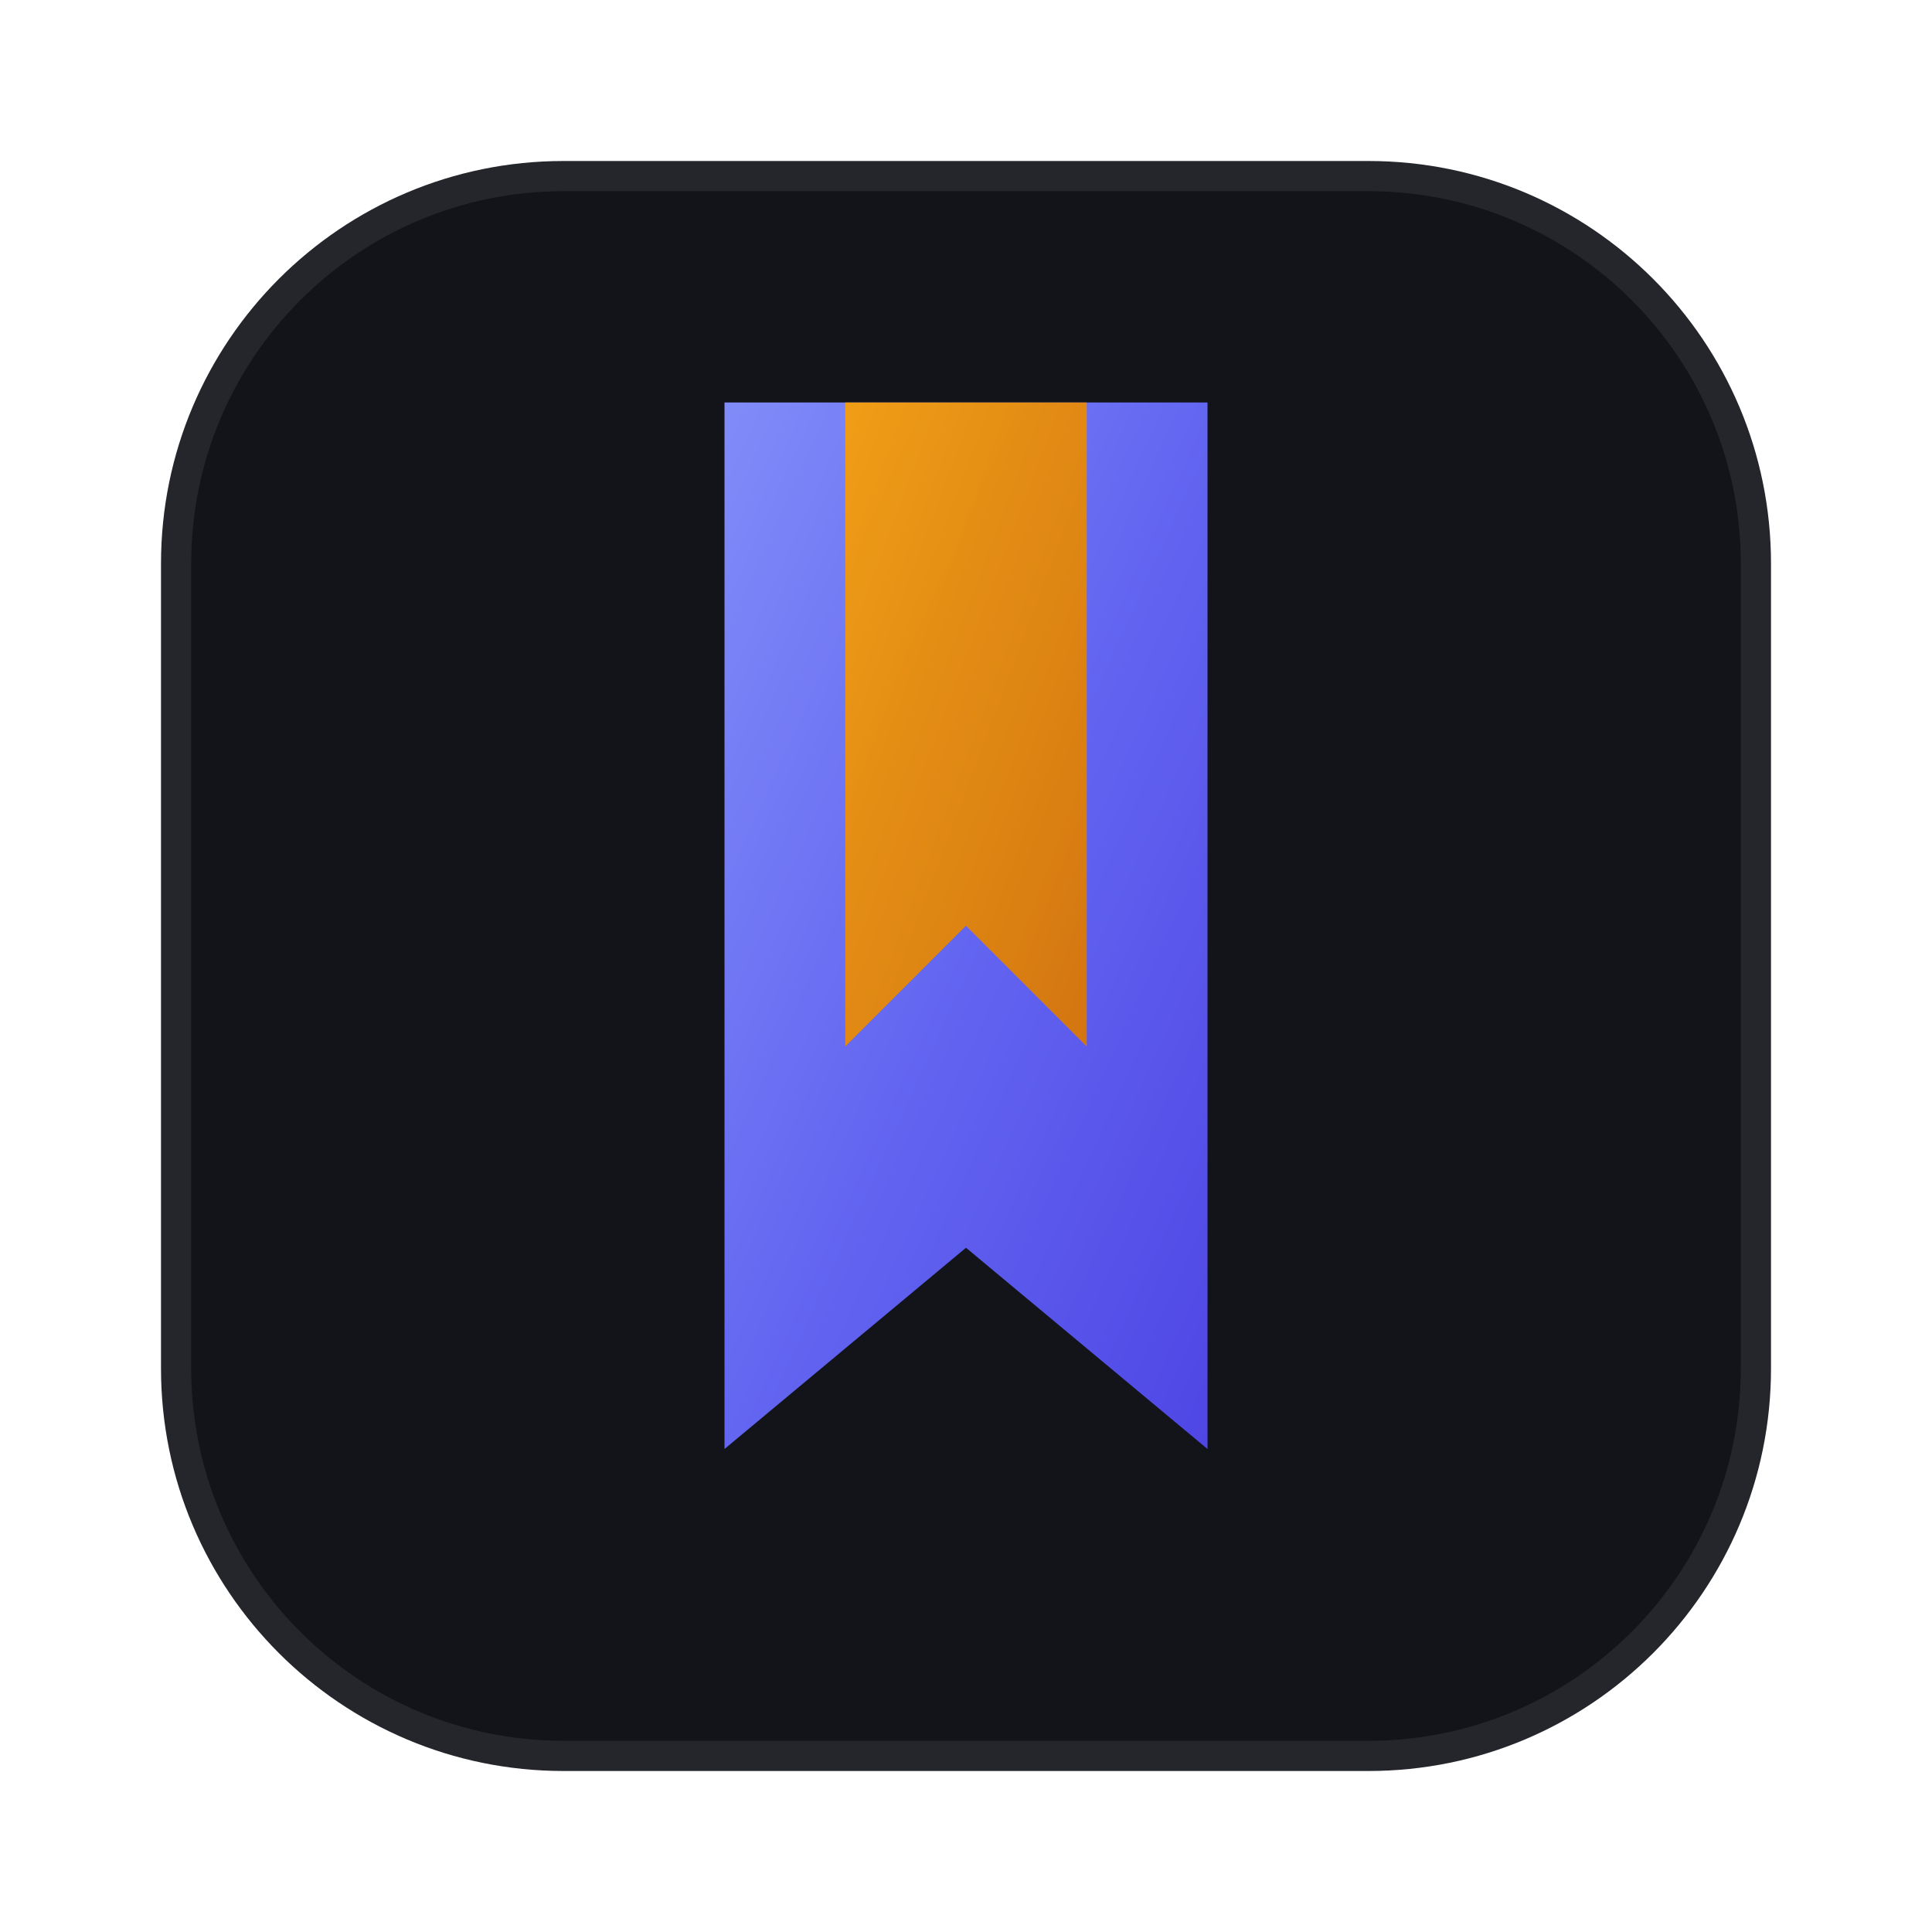
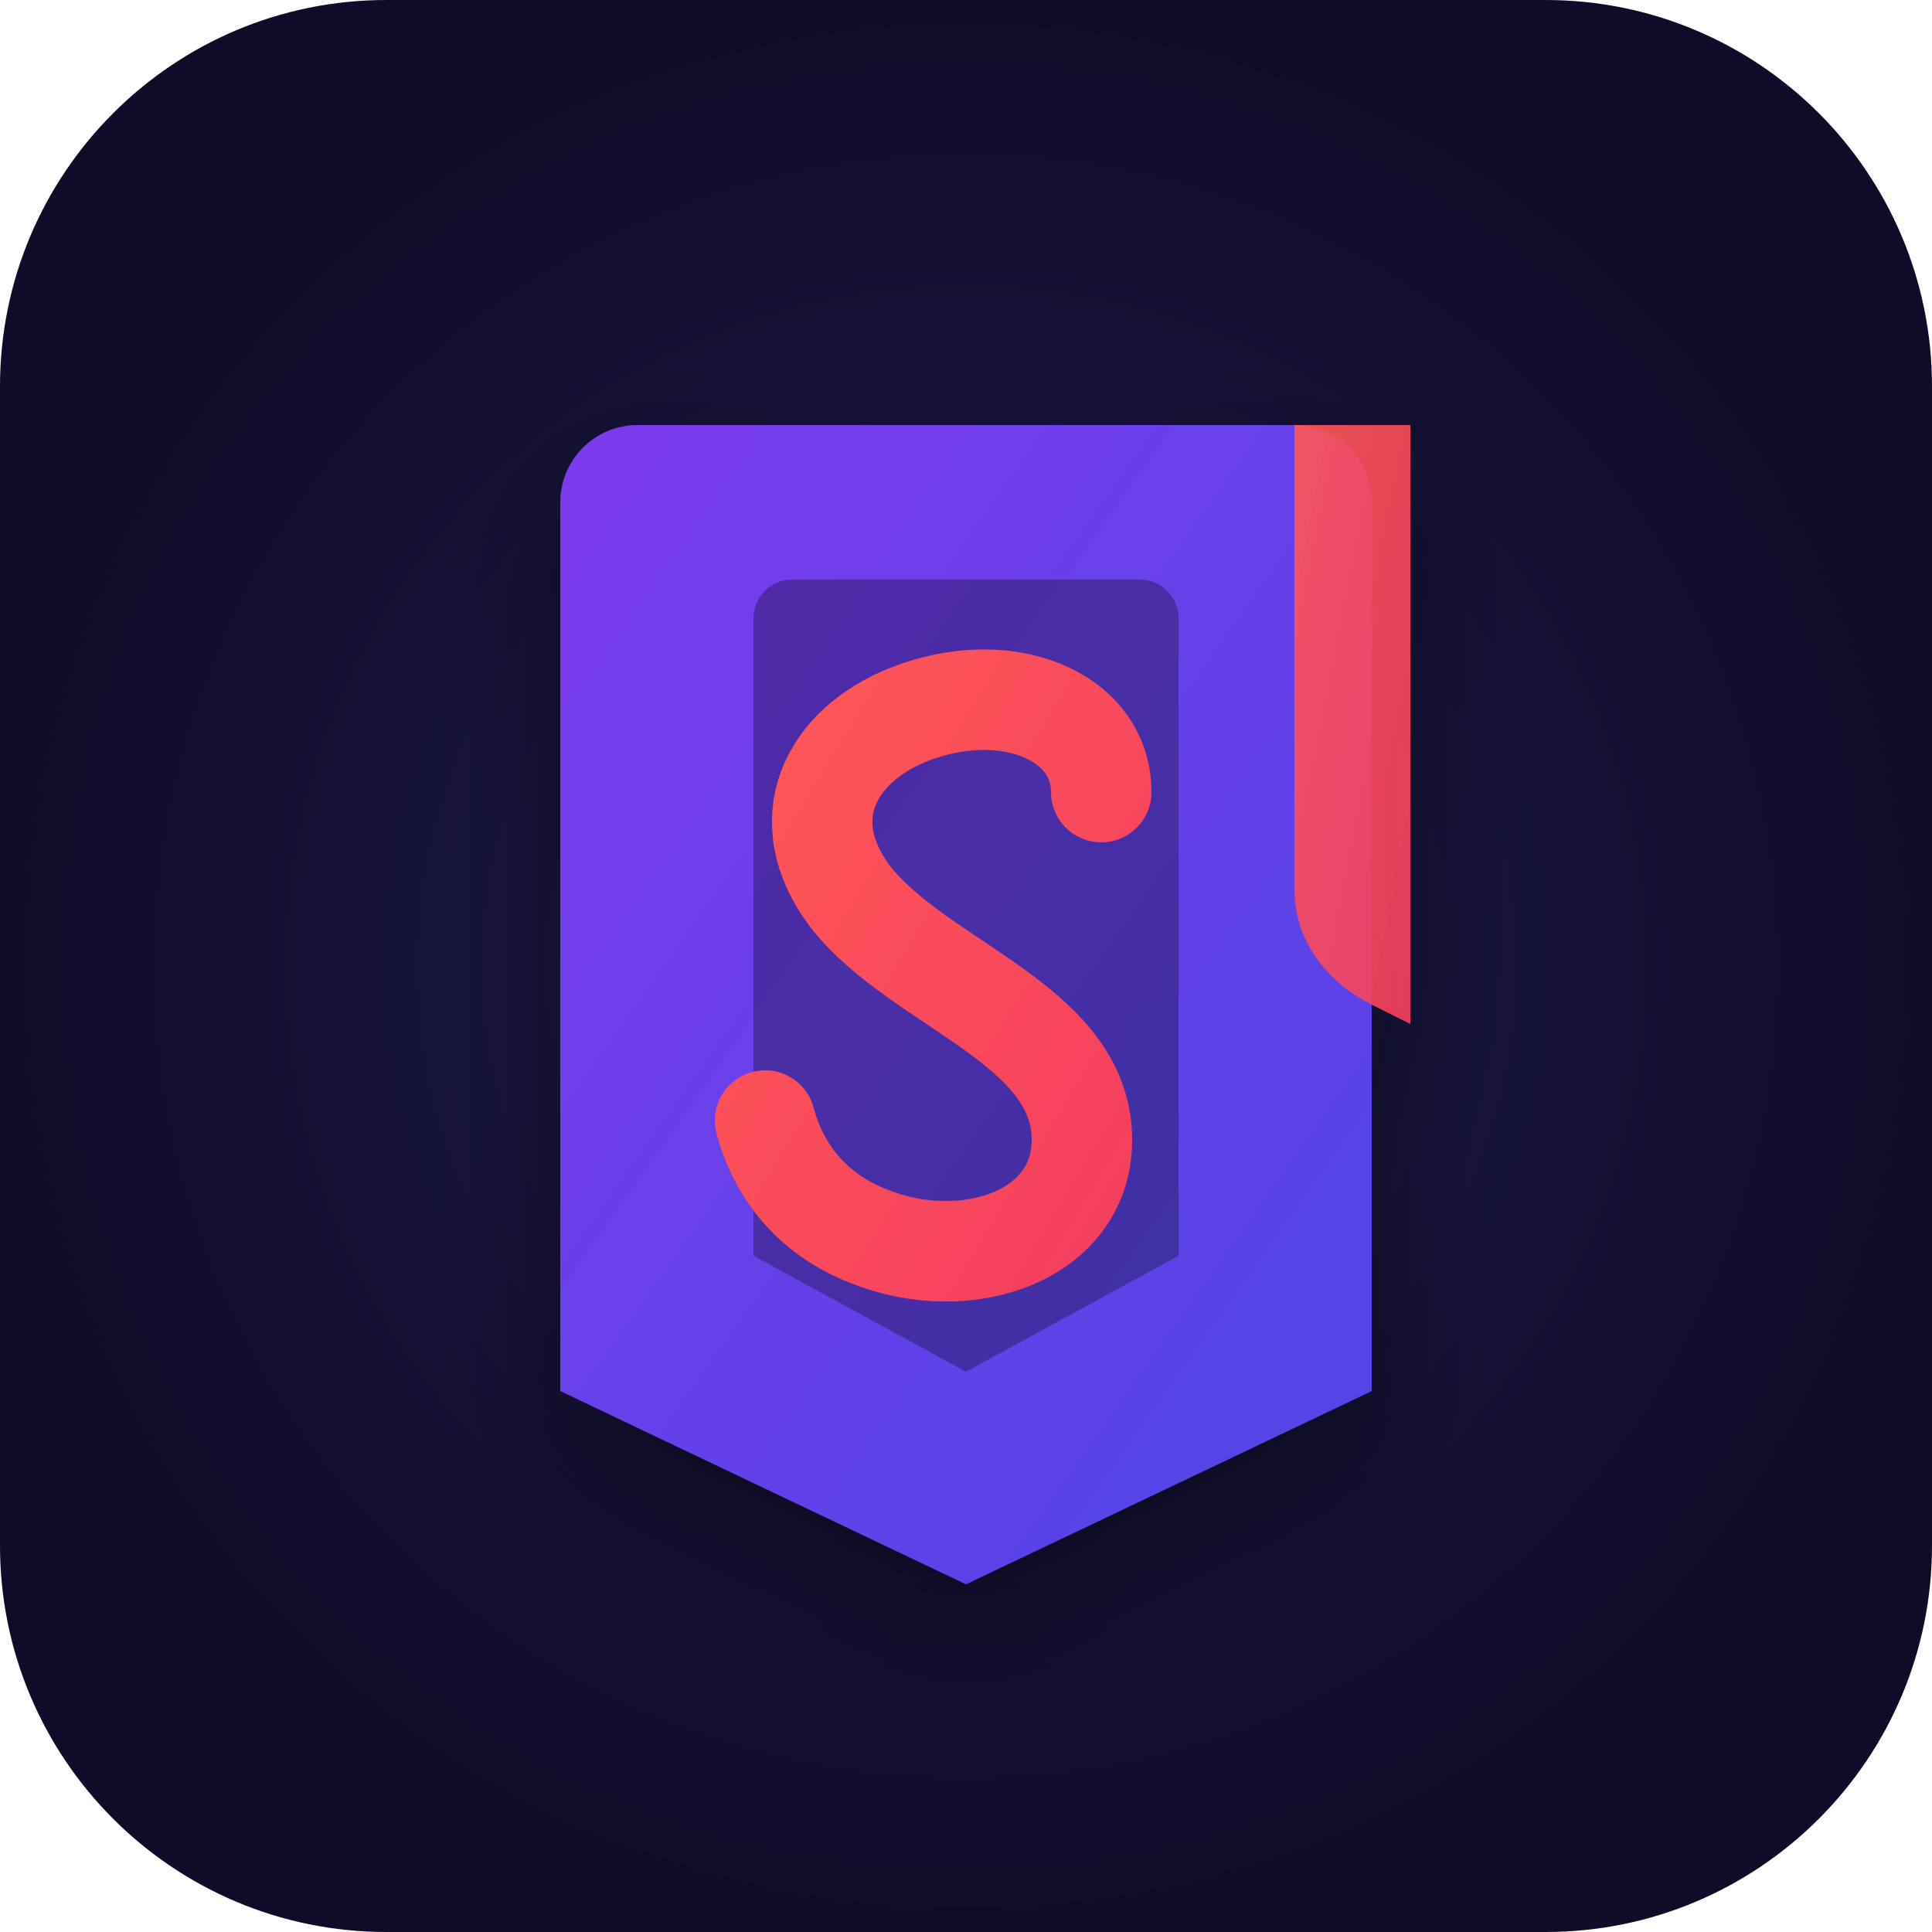
- <svg xmlns="http://www.w3.org/2000/svg" viewBox="0 0 48 48" width="48" height="48" fill="none">
+ <svg xmlns="http://www.w3.org/2000/svg" viewBox="0 0 500 500" width="100%" height="100%">
  <defs>
-     <linearGradient id="shiori-grad" x1="0%" y1="0%" x2="100%" y2="100%">
-       <stop offset="0%" stop-color="#818CF8" />
-       <stop offset="50%" stop-color="#6366F1" />
+     <linearGradient id="shioriIndigo" x1="0%" y1="0%" x2="100%" y2="100%">
+       <stop offset="0%" stop-color="#7C3AED" />
      <stop offset="100%" stop-color="#4F46E5" />
    </linearGradient>
-     <linearGradient id="shiori-ribbon" x1="0%" y1="0%" x2="100%" y2="100%">
-       <stop offset="0%" stop-color="#F59E0B" />
-       <stop offset="100%" stop-color="#D97706" />
+     <linearGradient id="shioriCoral" x1="0%" y1="0%" x2="100%" y2="100%">
+       <stop offset="0%" stop-color="#FF5757" />
+       <stop offset="100%" stop-color="#F43F5E" />
    </linearGradient>
+     <radialGradient id="shioriBg" cx="50%" cy="50%" r="50%">
+       <stop offset="0%" stop-color="#1E1B4B" />
+       <stop offset="100%" stop-color="#0F0C29" />
+     </radialGradient>
+     <filter id="shioriShadow" x="-20%" y="-20%" width="140%" height="140%">
+       <feDropShadow dx="0" dy="16" stdDeviation="16" flood-color="#000000" flood-opacity="0.4" />
+     </filter>
  </defs>
-   <rect x="4" y="4" width="40" height="40" rx="10" fill="#12141A" stroke="rgba(255,255,255,0.08)" stroke-width="1.5" />
-   <path d="M18 10 H30 V36 L24 31 L18 36 Z" fill="url(#shiori-grad)" />
-   <path d="M21 10 H27 V26 L24 23 L21 26 Z" fill="url(#shiori-ribbon)" opacity="0.95" />
+   <rect width="500" height="500" rx="100" fill="url(#shioriBg)" />
+   <g filter="url(#shioriShadow)">
+     <path d="M 165 110               H 335               A 20 20 0 0 1 355 130               V 360               L 250 410               L 145 360               V 130               A 20 20 0 0 1 165 110 Z" fill="url(#shioriIndigo)" />
+     <path d="M 205 150               H 295               A 10 10 0 0 1 305 160               V 325               L 250 355               L 195 325               V 160               A 10 10 0 0 1 205 150 Z" fill="#0F0C29" opacity="0.35" />
+     <path d="M 285 205               C 285 185, 260 175, 235 185               C 215 193, 205 212, 220 232               C 238 255, 280 265, 280 295               C 280 320, 250 330, 225 320               C 212 315, 202 305, 198 290" fill="none" stroke="url(#shioriCoral)" stroke-width="26" stroke-linecap="round" stroke-linejoin="round" />
+     <path d="M 335 110               V 230               C 335 245, 345 255, 355 260               L 365 265               V 110               Z" fill="url(#shioriCoral)" opacity="0.9" />
+   </g>
</svg>
